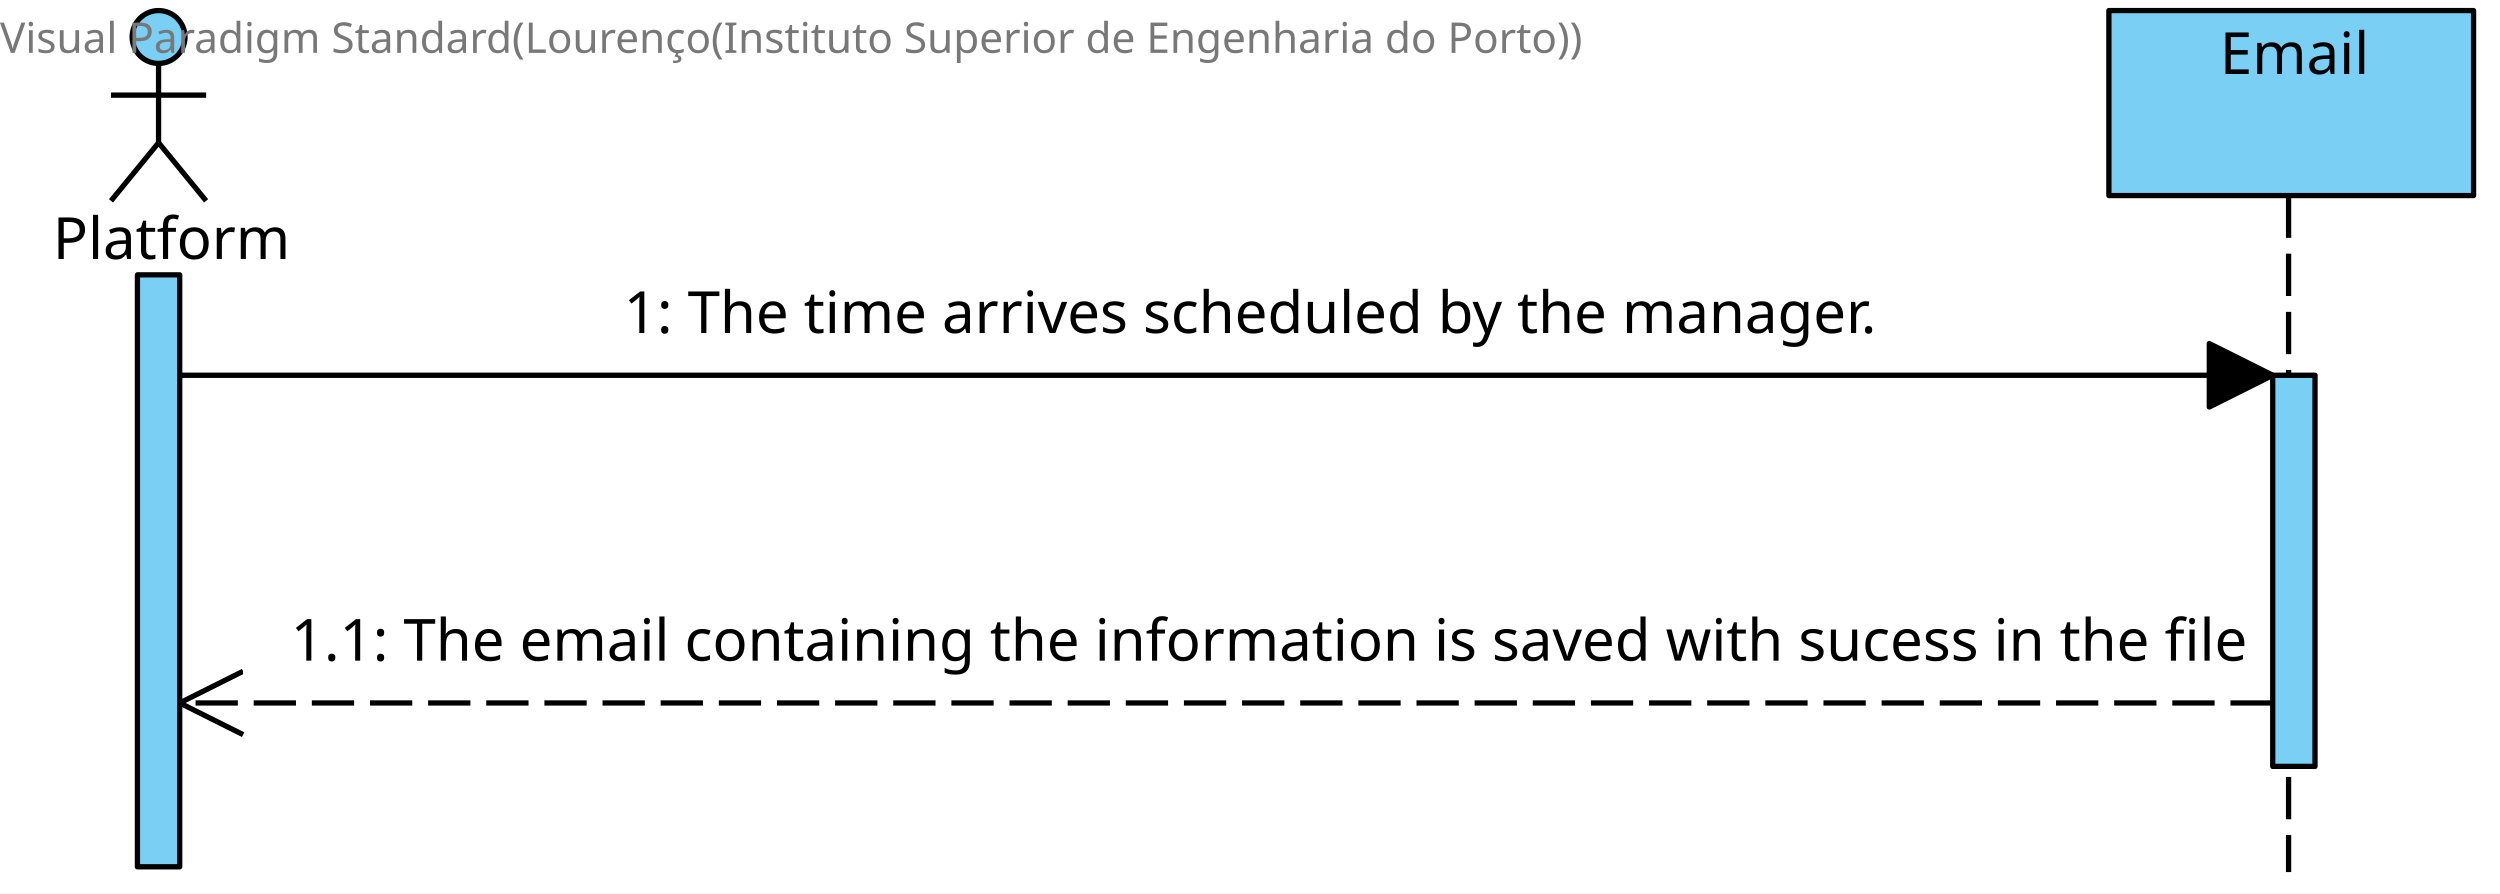
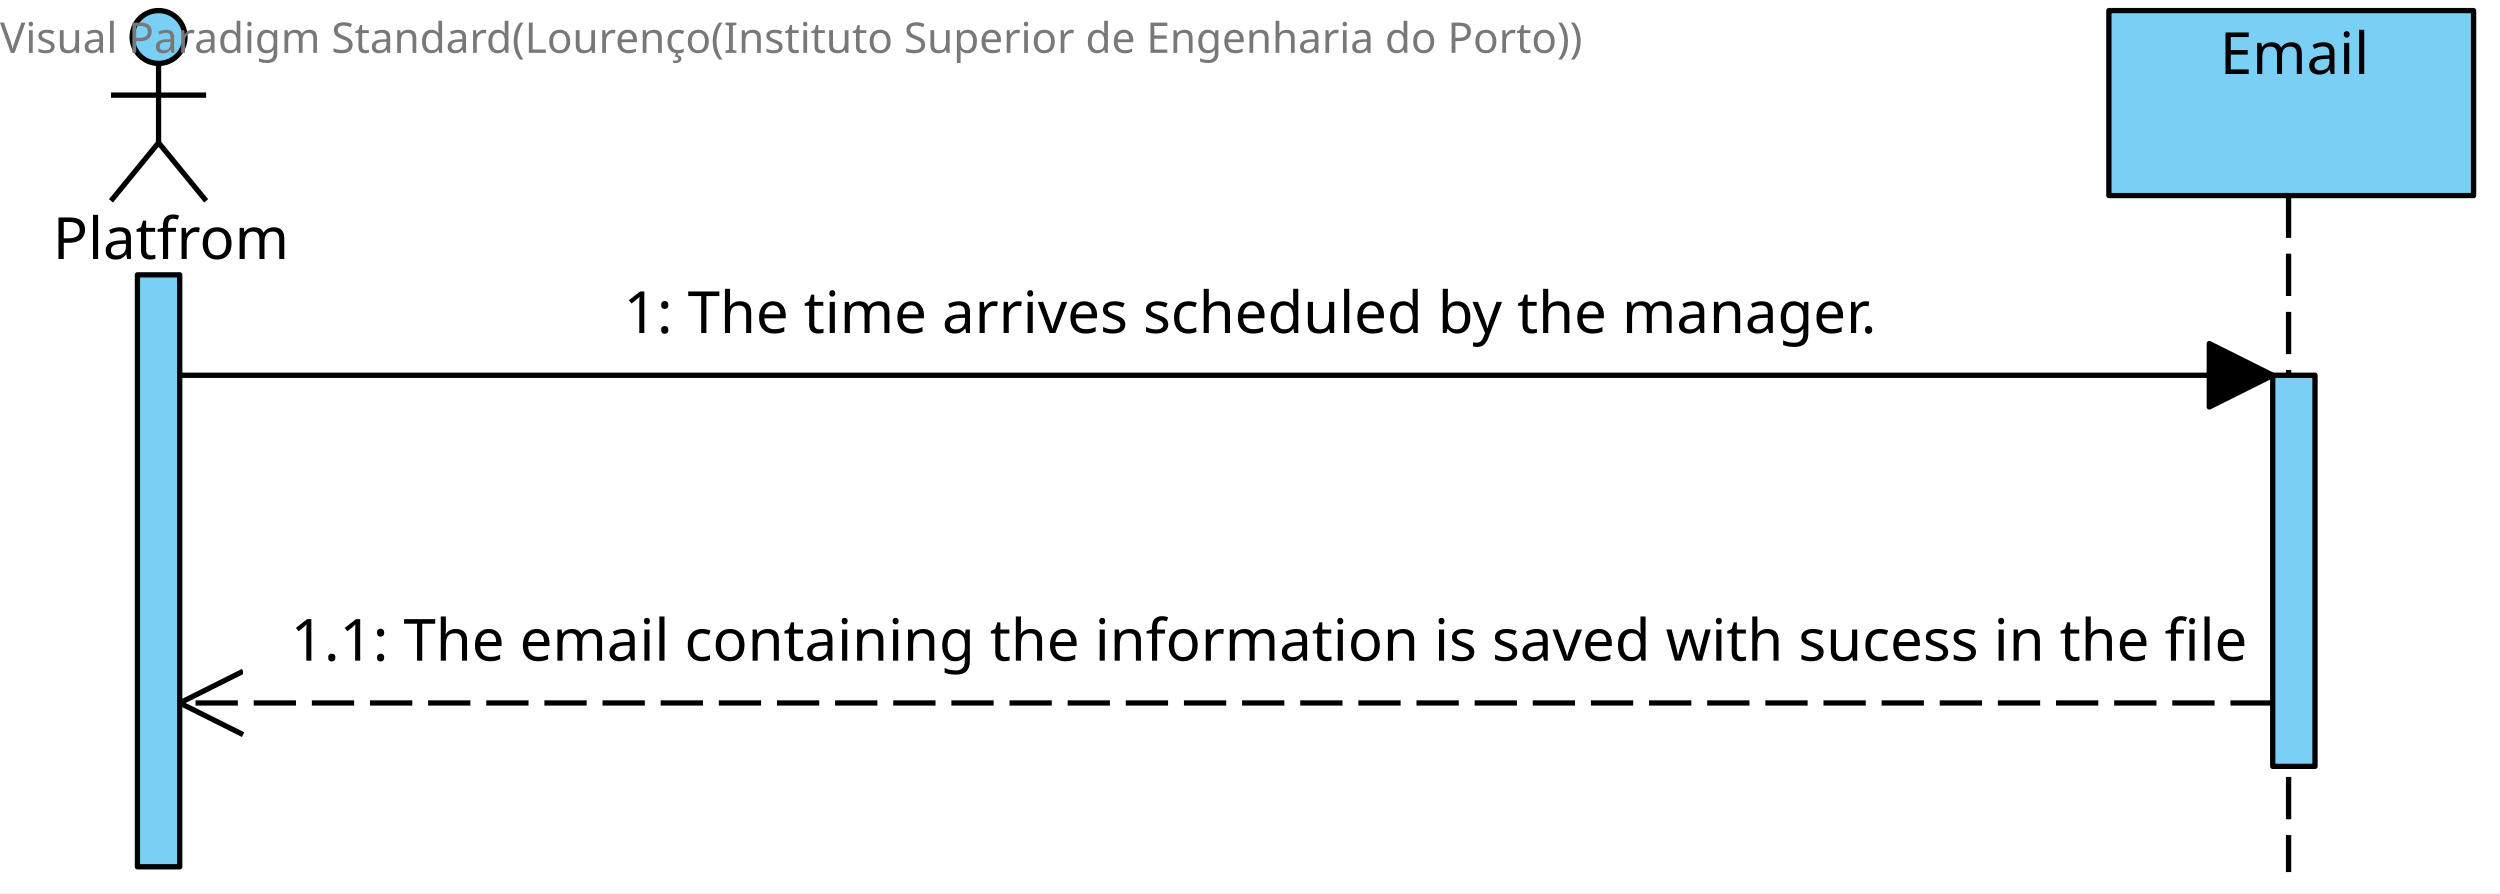
<svg xmlns="http://www.w3.org/2000/svg" fill-opacity="0" color-rendering="auto" color-interpolation="auto" text-rendering="auto" stroke="rgb(0,0,0)" stroke-linecap="square" width="473" stroke-miterlimit="10" shape-rendering="auto" stroke-opacity="0" fill="rgb(0,0,0)" stroke-dasharray="none" font-weight="normal" stroke-width="1" height="169" font-family="'Dialog'" font-style="normal" stroke-linejoin="miter" font-size="12px" stroke-dashoffset="0" image-rendering="auto">
  <defs id="genericDefs" />
  <g>
    <defs id="defs1">
      <clipPath clipPathUnits="userSpaceOnUse" id="clipPath1">
        <path d="M-7 -7 L71 -7 L71 174 L-7 174 L-7 -7 Z" />
      </clipPath>
      <clipPath clipPathUnits="userSpaceOnUse" id="clipPath2">
        <path d="M-7 -7 L81 -7 L81 174 L-7 174 L-7 -7 Z" />
      </clipPath>
      <clipPath clipPathUnits="userSpaceOnUse" id="clipPath3">
        <path d="M-7 -7 L19 -7 L19 85 L-7 85 L-7 -7 Z" />
      </clipPath>
      <clipPath clipPathUnits="userSpaceOnUse" id="clipPath4">
-         <path d="M-61 -15 L122 -15 L122 30 L-61 30 L-61 -15 Z" />
+         <path d="M-70 -15 L140 -15 L140 30 L-70 30 L-70 -15 Z" />
      </clipPath>
      <clipPath clipPathUnits="userSpaceOnUse" id="clipPath5">
-         <path d="M-70 -15 L140 -15 L140 30 L-70 30 L-70 -15 Z" />
+         <path d="M-61 -15 L122 -15 L122 30 L-61 30 L-61 -15 Z" />
      </clipPath>
      <clipPath clipPathUnits="userSpaceOnUse" id="clipPath6">
        <path d="M0 0 L500 0 L500 104 L0 104 L0 0 Z" />
      </clipPath>
      <clipPath clipPathUnits="userSpaceOnUse" id="clipPath7">
        <path d="M77 16 L77 31 L16 31 L16 16 ZM371 30 L371 45 L124 45 L124 30 ZM0 0 L0 104 L62 104 L62 92 L432 92 L432 104 L500 104 L500 0 Z" />
      </clipPath>
      <clipPath clipPathUnits="userSpaceOnUse" id="clipPath8">
        <path d="M432 30 L432 45 L62 45 L62 30 ZM0 0 L0 104 L500 104 L500 0 Z" />
      </clipPath>
      <clipPath clipPathUnits="userSpaceOnUse" id="clipPath9">
        <path d="M-370 -15 L740 -15 L740 30 L-370 30 L-370 -15 Z" />
      </clipPath>
      <clipPath clipPathUnits="userSpaceOnUse" id="clipPath10">
        <path d="M-247 -15 L494 -15 L494 30 L-247 30 L-247 -15 Z" />
      </clipPath>
    </defs>
    <g fill="white" text-rendering="geometricPrecision" fill-opacity="1" stroke-opacity="1" stroke="white">
      <rect x="0" width="473" height="169" y="0" stroke="none" />
    </g>
    <g font-size="11px" transform="translate(0,2)" fill-opacity="1" fill="rgb(122,207,245)" text-rendering="geometricPrecision" image-rendering="optimizeQuality" font-family="sans-serif" stroke="rgb(122,207,245)" stroke-opacity="1">
      <circle r="5" clip-path="url(#clipPath1)" cx="30" cy="5" stroke="none" />
      <rect x="26" width="8" height="112" y="50" clip-path="url(#clipPath1)" stroke="none" />
    </g>
    <g stroke-linecap="butt" font-size="11px" transform="translate(0,2)" fill-opacity="1" fill="black" text-rendering="geometricPrecision" image-rendering="optimizeQuality" font-family="sans-serif" stroke-linejoin="round" stroke="black" stroke-opacity="1" stroke-miterlimit="0">
      <circle fill="none" r="5" clip-path="url(#clipPath1)" cx="30" cy="5" />
      <rect fill="none" x="26" width="8" height="112" y="50" clip-path="url(#clipPath1)" />
      <line y2="25" fill="none" x1="30" clip-path="url(#clipPath1)" x2="30" y1="10" />
      <line y2="36" fill="none" x1="30" clip-path="url(#clipPath1)" x2="21" y1="25" />
      <line y2="36" fill="none" x1="30" clip-path="url(#clipPath1)" x2="39" y1="25" />
      <line y2="16" fill="none" x1="21" clip-path="url(#clipPath1)" x2="39" y1="16" />
    </g>
    <g font-size="11px" transform="translate(399,2)" fill-opacity="1" fill="rgb(122,207,245)" text-rendering="geometricPrecision" image-rendering="optimizeQuality" font-family="sans-serif" stroke="rgb(122,207,245)" stroke-opacity="1">
      <rect x="0" width="69" height="35" y="0" clip-path="url(#clipPath2)" stroke="none" />
    </g>
    <g stroke-linecap="butt" font-size="11px" transform="translate(399,2)" fill-opacity="1" fill="black" text-rendering="geometricPrecision" image-rendering="optimizeQuality" font-family="sans-serif" stroke-linejoin="round" stroke="black" stroke-opacity="1" stroke-miterlimit="0">
      <rect fill="none" x="0" width="69" height="35" y="0" clip-path="url(#clipPath2)" />
      <line clip-path="url(#clipPath2)" fill="none" x1="34" x2="34" y1="35" y2="163" stroke-linejoin="bevel" stroke-dasharray="8,3" />
    </g>
    <g font-size="11px" transform="translate(430,71)" fill-opacity="1" fill="rgb(122,207,245)" text-rendering="geometricPrecision" image-rendering="optimizeQuality" font-family="sans-serif" stroke="rgb(122,207,245)" stroke-opacity="1">
      <rect x="0" width="8" height="74" y="0" clip-path="url(#clipPath3)" stroke="none" />
    </g>
    <g stroke-linecap="butt" font-size="11px" transform="translate(430,71)" fill-opacity="1" fill="black" text-rendering="geometricPrecision" image-rendering="optimizeQuality" font-family="sans-serif" stroke-linejoin="round" stroke="black" stroke-opacity="1" stroke-miterlimit="0">
      <rect fill="none" x="0" width="8" height="74" y="0" clip-path="url(#clipPath3)" />
    </g>
+     <g font-size="11px" transform="translate(399,2)" fill-opacity="1" fill="black" text-rendering="geometricPrecision" image-rendering="optimizeQuality" font-family="sans-serif" stroke="black" stroke-opacity="1">
+       <text x="21" xml:space="preserve" y="12" clip-path="url(#clipPath4)" stroke="none">Email</text>
+     </g>
    <g font-size="11px" transform="translate(0,37)" fill-opacity="1" fill="black" text-rendering="geometricPrecision" image-rendering="optimizeQuality" font-family="sans-serif" stroke="black" stroke-opacity="1">
-       <text x="10" xml:space="preserve" y="12" clip-path="url(#clipPath4)" stroke="none">Platform</text>
-     </g>
-     <g font-size="11px" transform="translate(399,2)" fill-opacity="1" fill="black" text-rendering="geometricPrecision" image-rendering="optimizeQuality" font-family="sans-serif" stroke="black" stroke-opacity="1">
-       <text x="21" xml:space="preserve" y="12" clip-path="url(#clipPath5)" stroke="none">Email</text>
+       <text x="10" xml:space="preserve" y="12" clip-path="url(#clipPath5)" stroke="none">Platfrom</text>
    </g>
    <g stroke-linecap="butt" font-size="11px" transform="translate(-16,21)" fill-opacity="1" fill="black" text-rendering="geometricPrecision" image-rendering="optimizeQuality" font-family="sans-serif" stroke-linejoin="round" stroke="black" stroke-opacity="1">
      <line y2="50" fill="none" x1="50" clip-path="url(#clipPath7)" x2="446" y1="50" />
      <polygon points=" 446 50 434 44 434 56" clip-path="url(#clipPath7)" stroke="none" />
      <polygon fill="none" points=" 446 50 434 44 434 56" clip-path="url(#clipPath7)" />
    </g>
    <g fill-opacity="1" text-rendering="geometricPrecision" stroke="black" stroke-linecap="butt" transform="translate(-16,83)" stroke-miterlimit="0" stroke-opacity="1" fill="black" stroke-dasharray="8,3" font-family="sans-serif" stroke-linejoin="round" font-size="11px" image-rendering="optimizeQuality">
      <line y2="50" fill="none" x1="446" clip-path="url(#clipPath8)" x2="50" y1="50" />
      <line clip-path="url(#clipPath8)" fill="none" x1="50" x2="62" y1="50" y2="56" stroke-dasharray="none" stroke-miterlimit="10" />
      <line clip-path="url(#clipPath8)" fill="none" x1="50" x2="62" y1="50" y2="44" stroke-dasharray="none" stroke-miterlimit="10" />
    </g>
    <g font-size="11px" transform="translate(46,113)" fill-opacity="1" fill="white" text-rendering="geometricPrecision" image-rendering="optimizeQuality" font-family="sans-serif" stroke="white" stroke-opacity="1">
      <rect x="0" width="370" height="15" y="0" clip-path="url(#clipPath9)" stroke="none" />
      <text fill="black" x="9" xml:space="preserve" y="12" clip-path="url(#clipPath9)" stroke="none">1.1: The email containing the information is saved with sucess in the file</text>
    </g>
    <g font-size="11px" transform="translate(108,51)" fill-opacity="1" fill="white" text-rendering="geometricPrecision" image-rendering="optimizeQuality" font-family="sans-serif" stroke="white" stroke-opacity="1">
      <rect x="0" width="247" height="15" y="0" clip-path="url(#clipPath10)" stroke="none" />
      <text fill="black" x="10" xml:space="preserve" y="12" clip-path="url(#clipPath10)" stroke="none">1: The time arrives scheduled by the manager.</text>
    </g>
    <g font-size="8px" fill-opacity="1" fill="rgb(120,120,120)" text-rendering="geometricPrecision" image-rendering="optimizeQuality" stroke="rgb(120,120,120)" stroke-opacity="1">
      <text x="0" xml:space="preserve" y="10" stroke="none">Visual Paradigm Standard(Lourenço(Instituto Superior de Engenharia do Porto))</text>
    </g>
  </g>
</svg>
